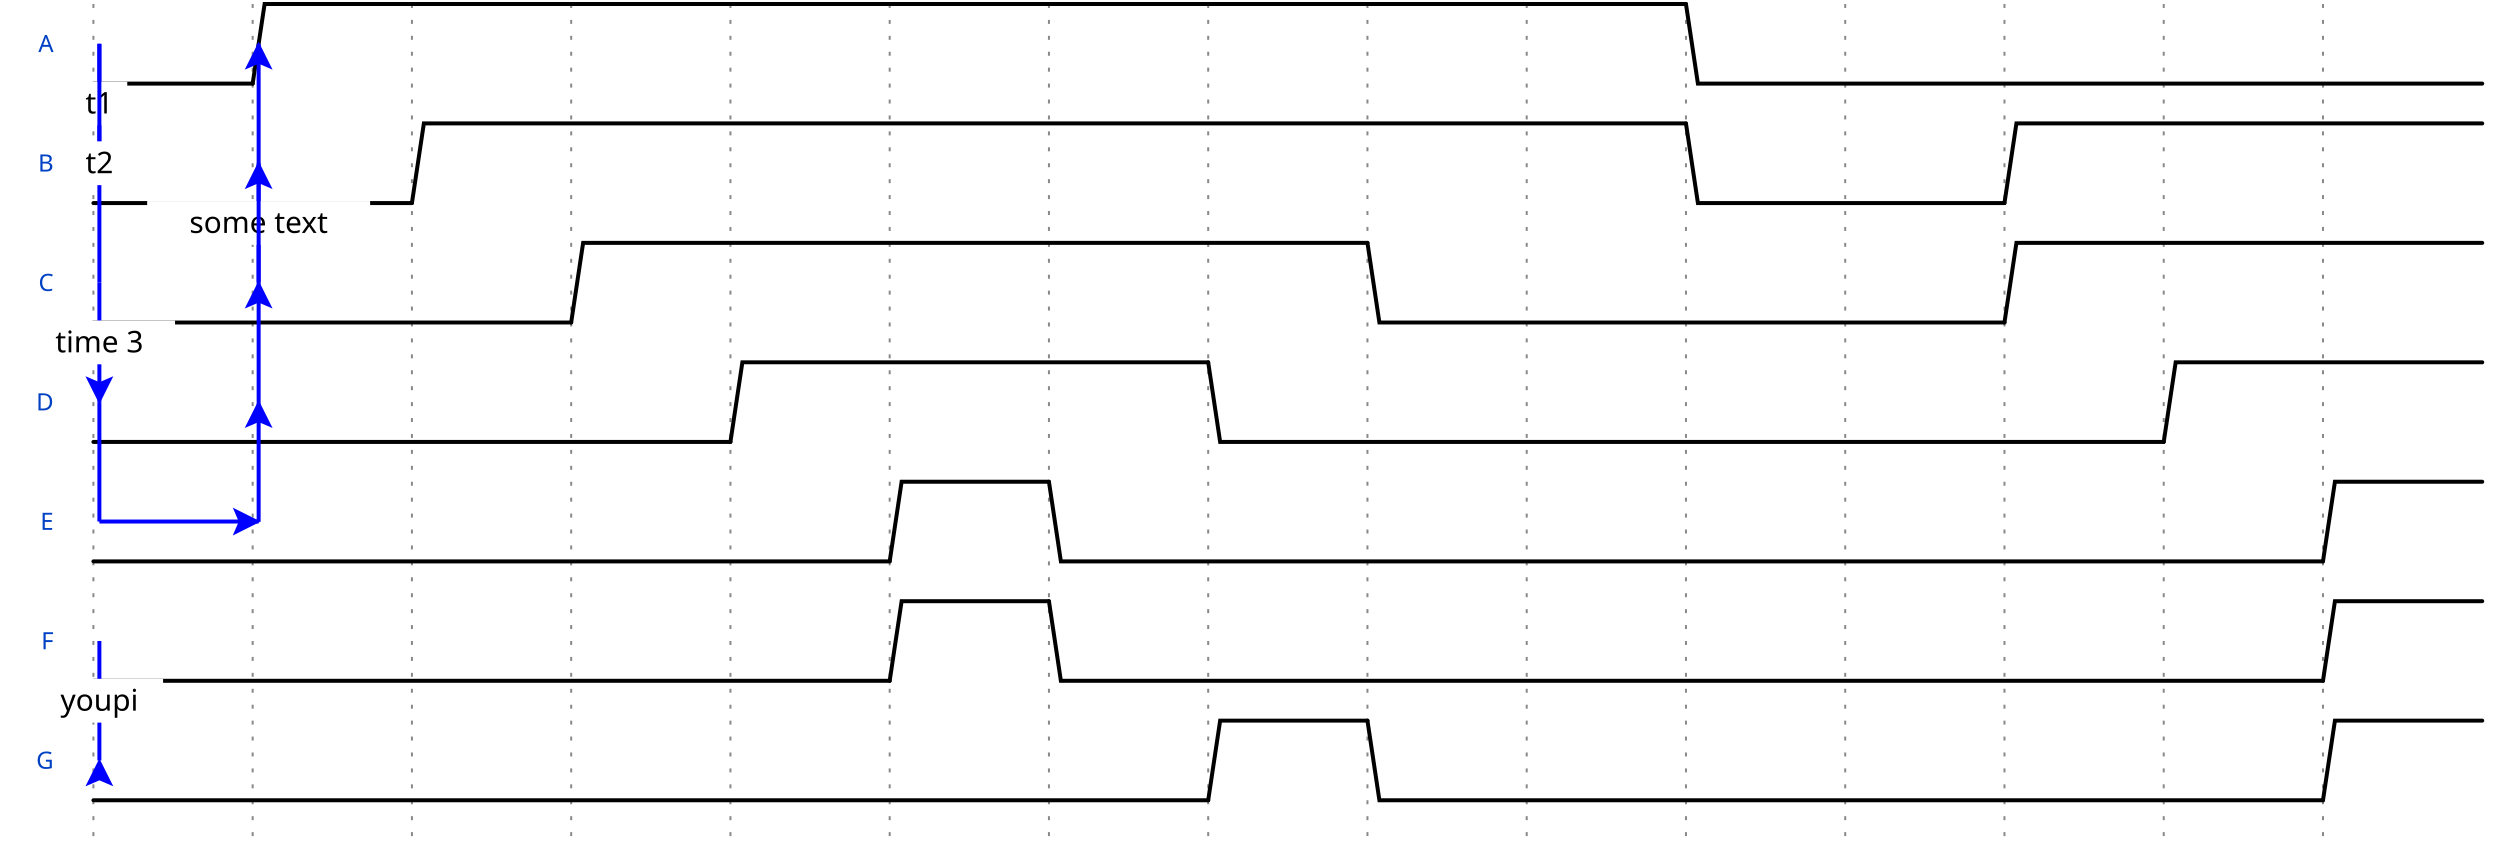
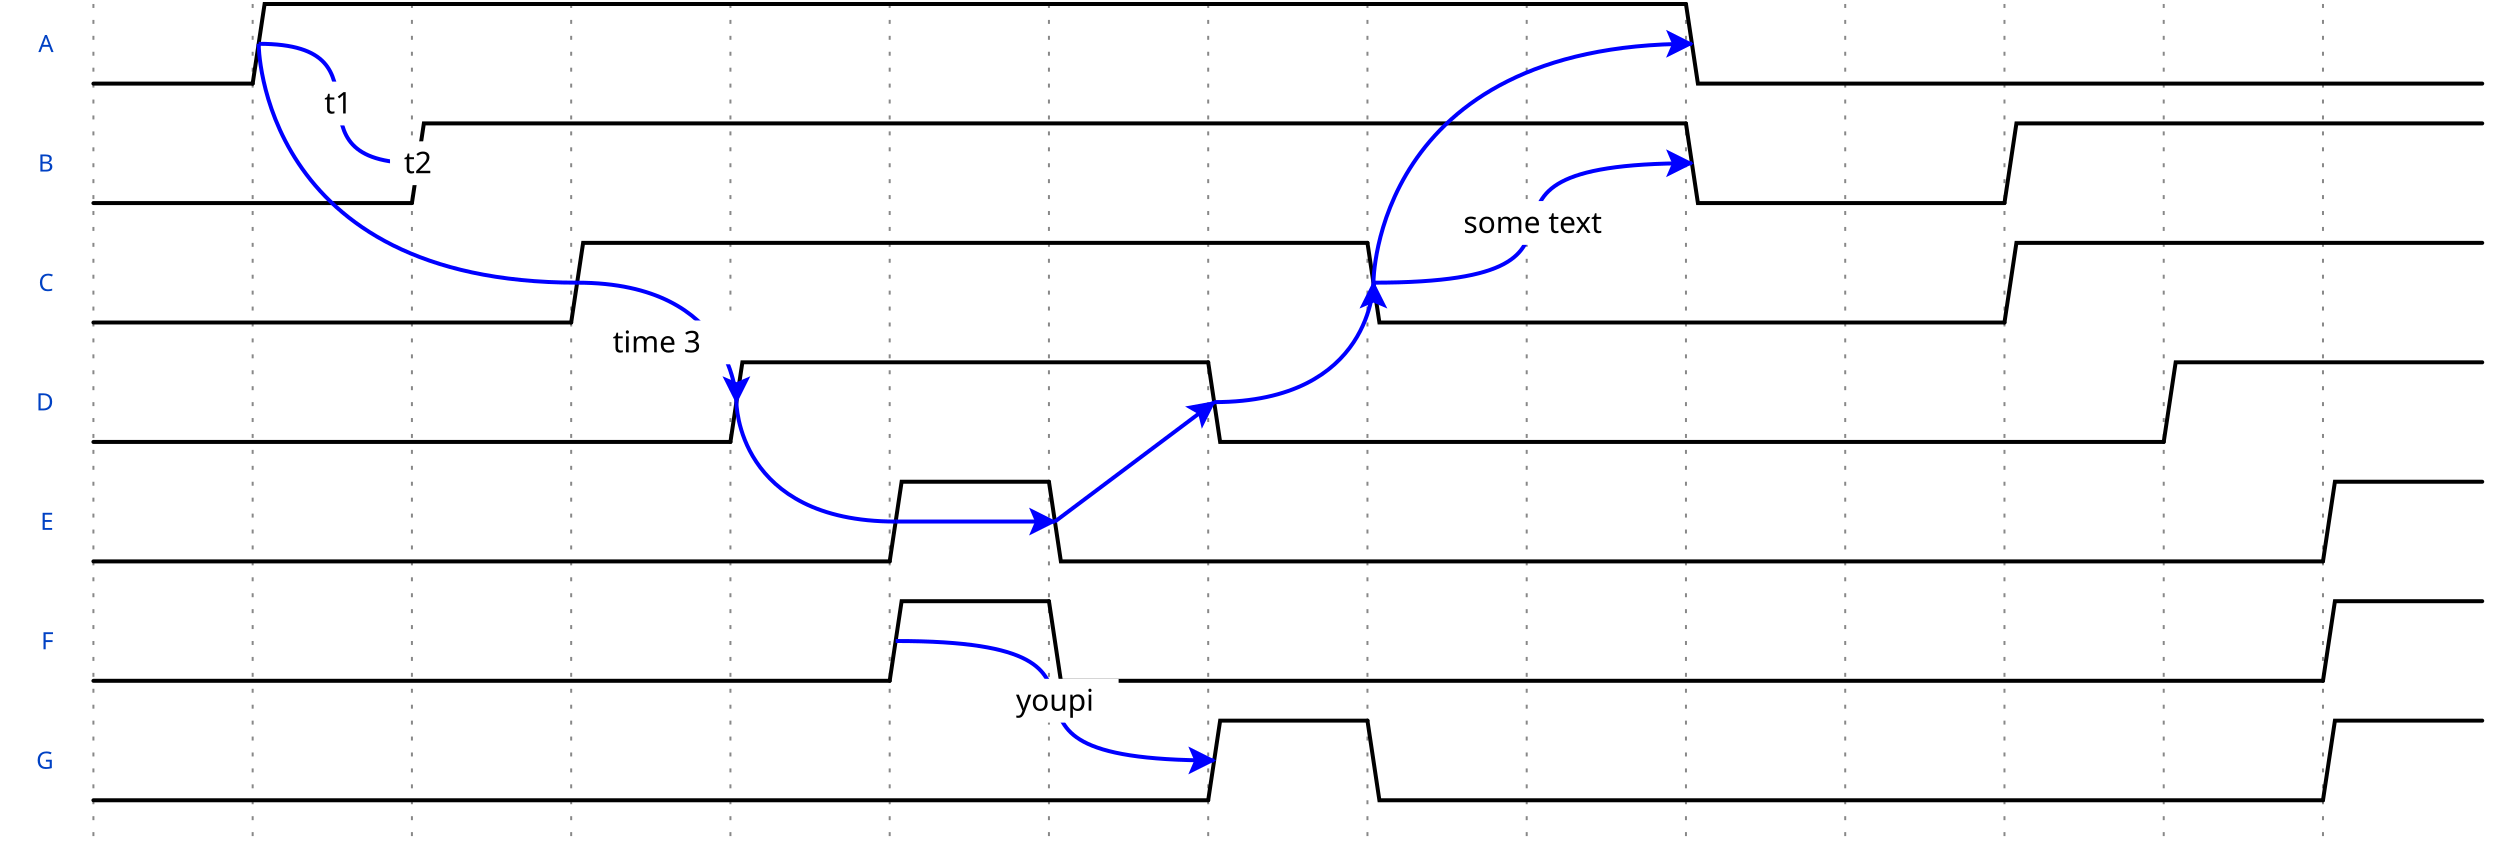
<svg xmlns="http://www.w3.org/2000/svg" width="622" height="210" viewBox="-1 -1 623 212">
  <style>
.title {fill: rgba(0, 65, 196, 255);font-weight: 500;font-size: 0.500em;font-family: Fira Mono;text-align: right;text-anchor: end;dominant-baseline: middle;alignment-baseline: central;}
.text {fill: rgba(0, 0, 0, 255);font-size: 0.900em;font-style: normal;font-variant: normal;font-weight: 500;font-stretch: normal;text-align: center;font-family: Fira Mono;}
.attr {fill: rgba(0, 0, 0, 255);font-size: 9.000px;font-style: normal;font-variant: normal;font-weight: 200;font-stretch: normal;text-align: center;font-family: Fira Mono;text-anchor: middle;dominant-baseline: middle;alignment-baseline: central;}
.path {fill: none;stroke: rgba(0, 0, 0, 255);stroke-width: 1;stroke-linecap: round;stroke-linejoin: miter;stroke-miterlimit: 4;stroke-dasharray: none;}
.stripe {fill: none;stroke: rgba(0, 0, 0, 255);stroke-width: 0.5;stroke-linecap: round;stroke-linejoin: miter;stroke-miterlimit: 4;stroke-dasharray: none;}
.data {fill: rgba(0, 0, 0, 255);font-size: 0.400em;font-style: normal;font-variant: normal;font-weight: 500;font-stretch: normal;text-align: center;font-family: Fira Mono;text-anchor: middle;dominant-baseline: middle;alignment-baseline: central;}
.arrow {fill: rgba(0, 0, 0, 255);stroke: none;}
.hide {fill: rgba(255, 255, 255, 255);stroke: rgba(255, 255, 255, 255);stroke-width: 2;}
.hatch {fill: url(#diagonalHatch);}
.s2-polygon {fill: rgba(0, 0, 0, 0);stroke: none;}
.s3-polygon {fill: rgba(255, 255, 176, 255);stroke: none;}
.s4-polygon {fill: rgba(255, 224, 185, 255);stroke: none;}
.s5-polygon {fill: rgba(185, 224, 255, 255);stroke: none;}
.tick {stroke: rgba(136, 136, 136, 255);stroke-width: 0.5;stroke-dasharray: 1, 3;}
.big_gap {stroke: rgba(136, 136, 136, 255);stroke-width: 0.5;stroke-dasharray: none;}
.edge {fill: none;stroke: rgba(0, 0, 255, 255);stroke-width: 1;}
.edge-arrow {fill: rgba(0, 0, 255, 255);stroke: none;overflow: visible;}
.edge-text {font-family: Fira Mono;font-size: 0.625em;fill: rgba(0, 0, 0, 255);filter: #solid;transform: translate(0, 2.5px);text-anchor: middle;}
.edge-background {fill: rgba(255, 255, 255, 255);stroke: rgba(255, 255, 255, 255);stroke-width: 2;}
.border {stroke-width: 1.25;stroke: rgba(0, 0, 0, 255);}
.h1 {fill: rgba(0, 0, 0, 255);font-size: 12.046px;font-weight: bold;font-family: Fira Mono;text-align: left;dominant-baseline: middle;}
.h2 {fill: rgba(0, 0, 0, 255);font-size: 9.638px;font-weight: bold;font-family: Fira Mono;text-align: left;dominant-baseline: middle;}
.h3 {fill: rgba(0, 0, 0, 255);font-size: 7.711px;font-weight: bold;font-family: Fira Mono;text-align: left;dominant-baseline: middle;}
.h4 {fill: rgba(0, 0, 0, 255);font-size: 6.171px;font-weight: bold;font-family: Fira Mono;text-align: left;dominant-baseline: middle;}
.h5 {fill: rgba(0, 0, 0, 255);font-size: 4.934px;font-weight: bold;font-family: Fira Mono;text-align: left;dominant-baseline: middle;}
.h6 {fill: rgba(0, 0, 0, 255);font-size: 3.947px;font-weight: bold;font-family: Fira Mono;text-align: left;dominant-baseline: middle;}
.reg-data {fill: rgba(0, 0, 0, 255);font-size: 0.800em;font-style: normal;font-variant: normal;font-weight: 500;font-stretch: normal;text-align: center;font-family: Fira Mono;text-anchor: middle;dominant-baseline: middle;alignment-baseline: central;}
.reg-pos {fill: rgba(0, 0, 0, 255);font-size: 0.600em;font-style: normal;font-variant: normal;font-weight: 500;font-stretch: normal;text-align: center;font-family: Fira Mono;text-anchor: middle;dominant-baseline: middle;alignment-baseline: central;}</style>
  <defs>
    <pattern id="diagonalHatch" width="5" height="5" patternTransform="rotate(45 0 0)" patternUnits="userSpaceOnUse">
      <line x1="0" y1="0" x2="0" y2="5" style="stroke:black; stroke-width:1" />
    </pattern>
    <marker id="arrow" viewBox="0 0 10 10" refX="10" refY="5" markerWidth="7" markerHeight="7" markerUnits="userSpaceOnUse" orient="auto-start-reverse" style="fill:#00F;">
      <path d="M 0 0 L 10 5 L 0 10 z" />
    </marker>
    <filter x="0" y="0" width="1" height="1" id="solid">
      <feFlood flood-color="white" />
      <feComposite in="SourceGraphic" />
    </filter>
  </defs>
  <g id="a">
    <g id="ticks_13" transform="translate(20, 0)">
      <path d="M0,0 L0,210" class="tick" style="fill: none;" />
      <path d="M40,0 L40,210" class="tick" style="fill: none;" />
      <path d="M80,0 L80,210" class="tick" style="fill: none;" />
      <path d="M120,0 L120,210" class="tick" style="fill: none;" />
      <path d="M160,0 L160,210" class="tick" style="fill: none;" />
      <path d="M200,0 L200,210" class="tick" style="fill: none;" />
      <path d="M240,0 L240,210" class="tick" style="fill: none;" />
      <path d="M280,0 L280,210" class="tick" style="fill: none;" />
      <path d="M320,0 L320,210" class="tick" style="fill: none;" />
      <path d="M360,0 L360,210" class="tick" style="fill: none;" />
      <path d="M400,0 L400,210" class="tick" style="fill: none;" />
      <path d="M440,0 L440,210" class="tick" style="fill: none;" />
      <path d="M480,0 L480,210" class="tick" style="fill: none;" />
      <path d="M520,0 L520,210" class="tick" style="fill: none;" />
      <path d="M560,0 L560,210" class="tick" style="fill: none;" />
    </g>
    <g id="A" transform="translate(20, 0)">
      <text x="-10" y="10" class="title" style="stroke: none;">A</text>
      <g data-symbol="0" transform="translate(0, 0)" class="s2">
        <path d="M0,20 L1.5,20 L3,20 L40,20" class="path" style="fill: none;" />
      </g>
      <g data-symbol="1" transform="translate(40, 0)" class="s2">
        <path d="M0,20 L1.5,10 L3,0 L360,0" class="path" style="fill: none;" />
      </g>
      <g data-symbol="0" transform="translate(400, 0)" class="s2">
        <path d="M0,0 L1.5,10 L3,20 L200,20" class="path" style="fill: none;" />
      </g>
    </g>
    <g id="B" transform="translate(20, 30)">
      <text x="-10" y="10" class="title" style="stroke: none;">B</text>
      <g data-symbol="0" transform="translate(0, 0)" class="s2">
        <path d="M0,20 L1.5,20 L3,20 L80,20" class="path" style="fill: none;" />
      </g>
      <g data-symbol="1" transform="translate(80, 0)" class="s2">
        <path d="M0,20 L1.5,10 L3,0 L320,0" class="path" style="fill: none;" />
      </g>
      <g data-symbol="0" transform="translate(400, 0)" class="s2">
        <path d="M0,0 L1.5,10 L3,20 L80,20" class="path" style="fill: none;" />
      </g>
      <g data-symbol="1" transform="translate(480, 0)" class="s2">
        <path d="M0,20 L1.5,10 L3,0 L120,0" class="path" style="fill: none;" />
      </g>
    </g>
    <g id="C" transform="translate(20, 60)">
      <text x="-10" y="10" class="title" style="stroke: none;">C</text>
      <g data-symbol="0" transform="translate(0, 0)" class="s2">
        <path d="M0,20 L1.5,20 L3,20 L120,20" class="path" style="fill: none;" />
      </g>
      <g data-symbol="1" transform="translate(120, 0)" class="s2">
        <path d="M0,20 L1.5,10 L3,0 L200,0" class="path" style="fill: none;" />
      </g>
      <g data-symbol="0" transform="translate(320, 0)" class="s2">
        <path d="M0,0 L1.5,10 L3,20 L160,20" class="path" style="fill: none;" />
      </g>
      <g data-symbol="1" transform="translate(480, 0)" class="s2">
        <path d="M0,20 L1.5,10 L3,0 L120,0" class="path" style="fill: none;" />
      </g>
    </g>
    <g id="D" transform="translate(20, 90)">
      <text x="-10" y="10" class="title" style="stroke: none;">D</text>
      <g data-symbol="0" transform="translate(0, 0)" class="s2">
        <path d="M0,20 L1.5,20 L3,20 L160,20" class="path" style="fill: none;" />
      </g>
      <g data-symbol="1" transform="translate(160, 0)" class="s2">
        <path d="M0,20 L1.5,10 L3,0 L120,0" class="path" style="fill: none;" />
      </g>
      <g data-symbol="0" transform="translate(280, 0)" class="s2">
        <path d="M0,0 L1.5,10 L3,20 L240,20" class="path" style="fill: none;" />
      </g>
      <g data-symbol="1" transform="translate(520, 0)" class="s2">
        <path d="M0,20 L1.5,10 L3,0 L80,0" class="path" style="fill: none;" />
      </g>
    </g>
    <g id="E" transform="translate(20, 120)">
      <text x="-10" y="10" class="title" style="stroke: none;">E</text>
      <g data-symbol="0" transform="translate(0, 0)" class="s2">
        <path d="M0,20 L1.5,20 L3,20 L200,20" class="path" style="fill: none;" />
      </g>
      <g data-symbol="1" transform="translate(200, 0)" class="s2">
        <path d="M0,20 L1.5,10 L3,0 L40,0" class="path" style="fill: none;" />
      </g>
      <g data-symbol="0" transform="translate(240, 0)" class="s2">
        <path d="M0,0 L1.5,10 L3,20 L320,20" class="path" style="fill: none;" />
      </g>
      <g data-symbol="1" transform="translate(560, 0)" class="s2">
        <path d="M0,20 L1.5,10 L3,0 L40,0" class="path" style="fill: none;" />
      </g>
    </g>
    <g id="F" transform="translate(20, 150)">
      <text x="-10" y="10" class="title" style="stroke: none;">F</text>
      <g data-symbol="0" transform="translate(0, 0)" class="s2">
        <path d="M0,20 L1.5,20 L3,20 L200,20" class="path" style="fill: none;" />
      </g>
      <g data-symbol="1" transform="translate(200, 0)" class="s2">
        <path d="M0,20 L1.5,10 L3,0 L40,0" class="path" style="fill: none;" />
      </g>
      <g data-symbol="0" transform="translate(240, 0)" class="s2">
        <path d="M0,0 L1.5,10 L3,20 L320,20" class="path" style="fill: none;" />
      </g>
      <g data-symbol="1" transform="translate(560, 0)" class="s2">
        <path d="M0,20 L1.5,10 L3,0 L40,0" class="path" style="fill: none;" />
      </g>
    </g>
    <g id="G" transform="translate(20, 180)">
      <text x="-10" y="10" class="title" style="stroke: none;">G</text>
      <g data-symbol="0" transform="translate(0, 0)" class="s2">
        <path d="M0,20 L1.5,20 L3,20 L280,20" class="path" style="fill: none;" />
      </g>
      <g data-symbol="1" transform="translate(280, 0)" class="s2">
        <path d="M0,20 L1.5,10 L3,0 L40,0" class="path" style="fill: none;" />
      </g>
      <g data-symbol="0" transform="translate(320, 0)" class="s2">
        <path d="M0,0 L1.5,10 L3,20 L240,20" class="path" style="fill: none;" />
      </g>
      <g data-symbol="1" transform="translate(560, 0)" class="s2">
        <path d="M0,20 L1.5,10 L3,0 L40,0" class="path" style="fill: none;" />
      </g>
    </g>
  </g>
-   <path d="M21.5,10 C21.5,10 21.5,40 21.5,40" class="edge" style="fill: none;" />
-   <polygon points="0, 0 0, 9 12, 9 12, 0 0, 0 " class="edge-background" style="" transform="translate(15.5, 20.5)" />
-   <text x="21.5" y="25" class="edge-text" style="stroke: none;">t1</text>
-   <path d="M21.5,70 C21.5,70 21.5,10 21.5,10" class="edge" style="fill: none;" />
-   <polygon points="0, 0 0, 9 12, 9 12, 0 0, 0 " class="edge-background" style="" transform="translate(15.5, 35.5)" />
-   <text x="21.5" y="40" class="edge-text" style="stroke: none;">t2</text>
-   <path d="M21.5,70 C21.5,70 21.5,100 21.5,100" class="edge" style="fill: none;" />
-   <path d="M-3.5 -3.5 L0 3.5 L3.5 -3.5 L0 -2 L-3.5 -3.5" transform="translate(21.5, 97) rotate(0, 0, 0)" class="edge-arrow" style="" />
-   <polygon points="0, 0 0, 9 36, 9 36, 0 0, 0 " class="edge-background" style="" transform="translate(3.5, 80.5)" />
-   <text x="21.5" y="85" class="edge-text" style="stroke: none;">time 3</text>
-   <path d="M21.5,100 C21.5,100 21.5,130 21.5,130" class="edge" style="fill: none;" />
-   <path d="M21.5,130 C57.5,130 25.5,130 61.5,130" class="edge" style="fill: none;" />
-   <path d="M-3.5 -3.5 L0 3.5 L3.5 -3.5 L0 -2 L-3.5 -3.5" transform="translate(58.5, 130) rotate(-90, 0, 0)" class="edge-arrow" style="" />
-   <path d="M61.5,130 L61.5,100" class="edge" style="fill: none;" />
-   <path d="M-3.5 -3.5 L0 3.5 L3.5 -3.5 L0 -2 L-3.5 -3.5" transform="translate(61.5, 103) rotate(-180, 0, 0)" class="edge-arrow" style="" />
-   <path d="M61.5,100 C61.5,100 61.5,70 61.5,70" class="edge" style="fill: none;" />
-   <path d="M-3.5 -3.5 L0 3.5 L3.5 -3.5 L0 -2 L-3.5 -3.5" transform="translate(61.5, 73) rotate(-180, 0, 0)" class="edge-arrow" style="" />
-   <path d="M61.5,70 C61.5,70 61.5,40 61.5,40" class="edge" style="fill: none;" />
-   <path d="M-3.5 -3.5 L0 3.5 L3.5 -3.5 L0 -2 L-3.5 -3.5" transform="translate(61.5, 43) rotate(-180, 0, 0)" class="edge-arrow" style="" />
-   <polygon points="0, 0 0, 9 54, 9 54, 0 0, 0 " class="edge-background" style="" transform="translate(34.5, 50.5)" />
-   <text x="61.5" y="55" class="edge-text" style="stroke: none;">some text</text>
-   <path d="M61.5,70 C61.5,70 61.5,10 61.5,10" class="edge" style="fill: none;" />
-   <path d="M-3.5 -3.5 L0 3.5 L3.5 -3.5 L0 -2 L-3.5 -3.5" transform="translate(61.5, 13) rotate(-180, 0, 0)" class="edge-arrow" style="" />
-   <path d="M21.5,160 C21.5,160 21.5,190 21.5,190" class="edge" style="fill: none;" />
-   <path d="M-3.5 -3.5 L0 3.5 L3.5 -3.5 L0 -2 L-3.5 -3.5" transform="translate(21.5, 193) rotate(-180, 0, 0)" class="edge-arrow" style="" />
-   <polygon points="0, 0 0, 9 30, 9 30, 0 0, 0 " class="edge-background" style="" transform="translate(6.5, 170.5)" />
-   <text x="21.5" y="175" class="edge-text" style="stroke: none;">youpi</text>
+   <path d="M61.5,10 C97.5,10 65.5,40 101.5,40" class="edge" style="fill: none;" />
+   <polygon points="0, 0 0, 9 12, 9 12, 0 0, 0 " class="edge-background" style="" transform="translate(75.5, 20.5)" />
+   <text x="81.5" y="25" class="edge-text" style="stroke: none;">t1</text>
+   <path d="M141.5,70 C61.5,70 61.5,10 61.5,10" class="edge" style="fill: none;" />
+   <polygon points="0, 0 0, 9 12, 9 12, 0 0, 0 " class="edge-background" style="" transform="translate(95.5, 35.5)" />
+   <text x="101.5" y="40" class="edge-text" style="stroke: none;">t2</text>
+   <path d="M141.5,70 C181.5,70 181.5,100 181.5,100" class="edge" style="fill: none;" />
+   <path d="M-3.5 -3.5 L0 3.5 L3.5 -3.5 L0 -2 L-3.5 -3.5" transform="translate(181.5, 97) rotate(0, 0, 0)" class="edge-arrow" style="" />
+   <polygon points="0, 0 0, 9 36, 9 36, 0 0, 0 " class="edge-background" style="" transform="translate(143.5, 80.5)" />
+   <text x="161.5" y="85" class="edge-text" style="stroke: none;">time 3</text>
+   <path d="M181.5,100 C181.5,100 181.5,130 221.5,130" class="edge" style="fill: none;" />
+   <path d="M221.5,130 C257.5,130 225.5,130 261.5,130" class="edge" style="fill: none;" />
+   <path d="M-3.5 -3.5 L0 3.5 L3.5 -3.5 L0 -2 L-3.5 -3.5" transform="translate(258.5, 130) rotate(-90, 0, 0)" class="edge-arrow" style="" />
+   <path d="M261.5,130 L301.5,100" class="edge" style="fill: none;" />
+   <path d="M-3.5 -3.5 L0 3.5 L3.5 -3.5 L0 -2 L-3.5 -3.5" transform="translate(299.1, 101.8) rotate(-126.8699, 0, 0)" class="edge-arrow" style="" />
+   <path d="M301.5,100 C341.5,100 341.5,70 341.5,70" class="edge" style="fill: none;" />
+   <path d="M-3.5 -3.5 L0 3.5 L3.5 -3.5 L0 -2 L-3.5 -3.5" transform="translate(341.5, 73) rotate(-180, 0, 0)" class="edge-arrow" style="" />
+   <path d="M341.5,70 C413.5,70 349.5,40 421.5,40" class="edge" style="fill: none;" />
+   <path d="M-3.5 -3.5 L0 3.5 L3.5 -3.5 L0 -2 L-3.5 -3.5" transform="translate(418.5, 40) rotate(-90, 0, 0)" class="edge-arrow" style="" />
+   <polygon points="0, 0 0, 9 54, 9 54, 0 0, 0 " class="edge-background" style="" transform="translate(354.5, 50.5)" />
+   <text x="381.5" y="55" class="edge-text" style="stroke: none;">some text</text>
+   <path d="M341.5,70 C341.5,70 341.5,10 421.5,10" class="edge" style="fill: none;" />
+   <path d="M-3.5 -3.5 L0 3.5 L3.5 -3.5 L0 -2 L-3.5 -3.5" transform="translate(418.5, 10) rotate(-90, 0, 0)" class="edge-arrow" style="" />
+   <path d="M221.5,160 C293.5,160 229.5,190 301.5,190" class="edge" style="fill: none;" />
+   <path d="M-3.5 -3.5 L0 3.5 L3.5 -3.5 L0 -2 L-3.5 -3.5" transform="translate(298.5, 190) rotate(-90, 0, 0)" class="edge-arrow" style="" />
+   <polygon points="0, 0 0, 9 30, 9 30, 0 0, 0 " class="edge-background" style="" transform="translate(246.5, 170.5)" />
+   <text x="261.5" y="175" class="edge-text" style="stroke: none;">youpi</text>
</svg>
